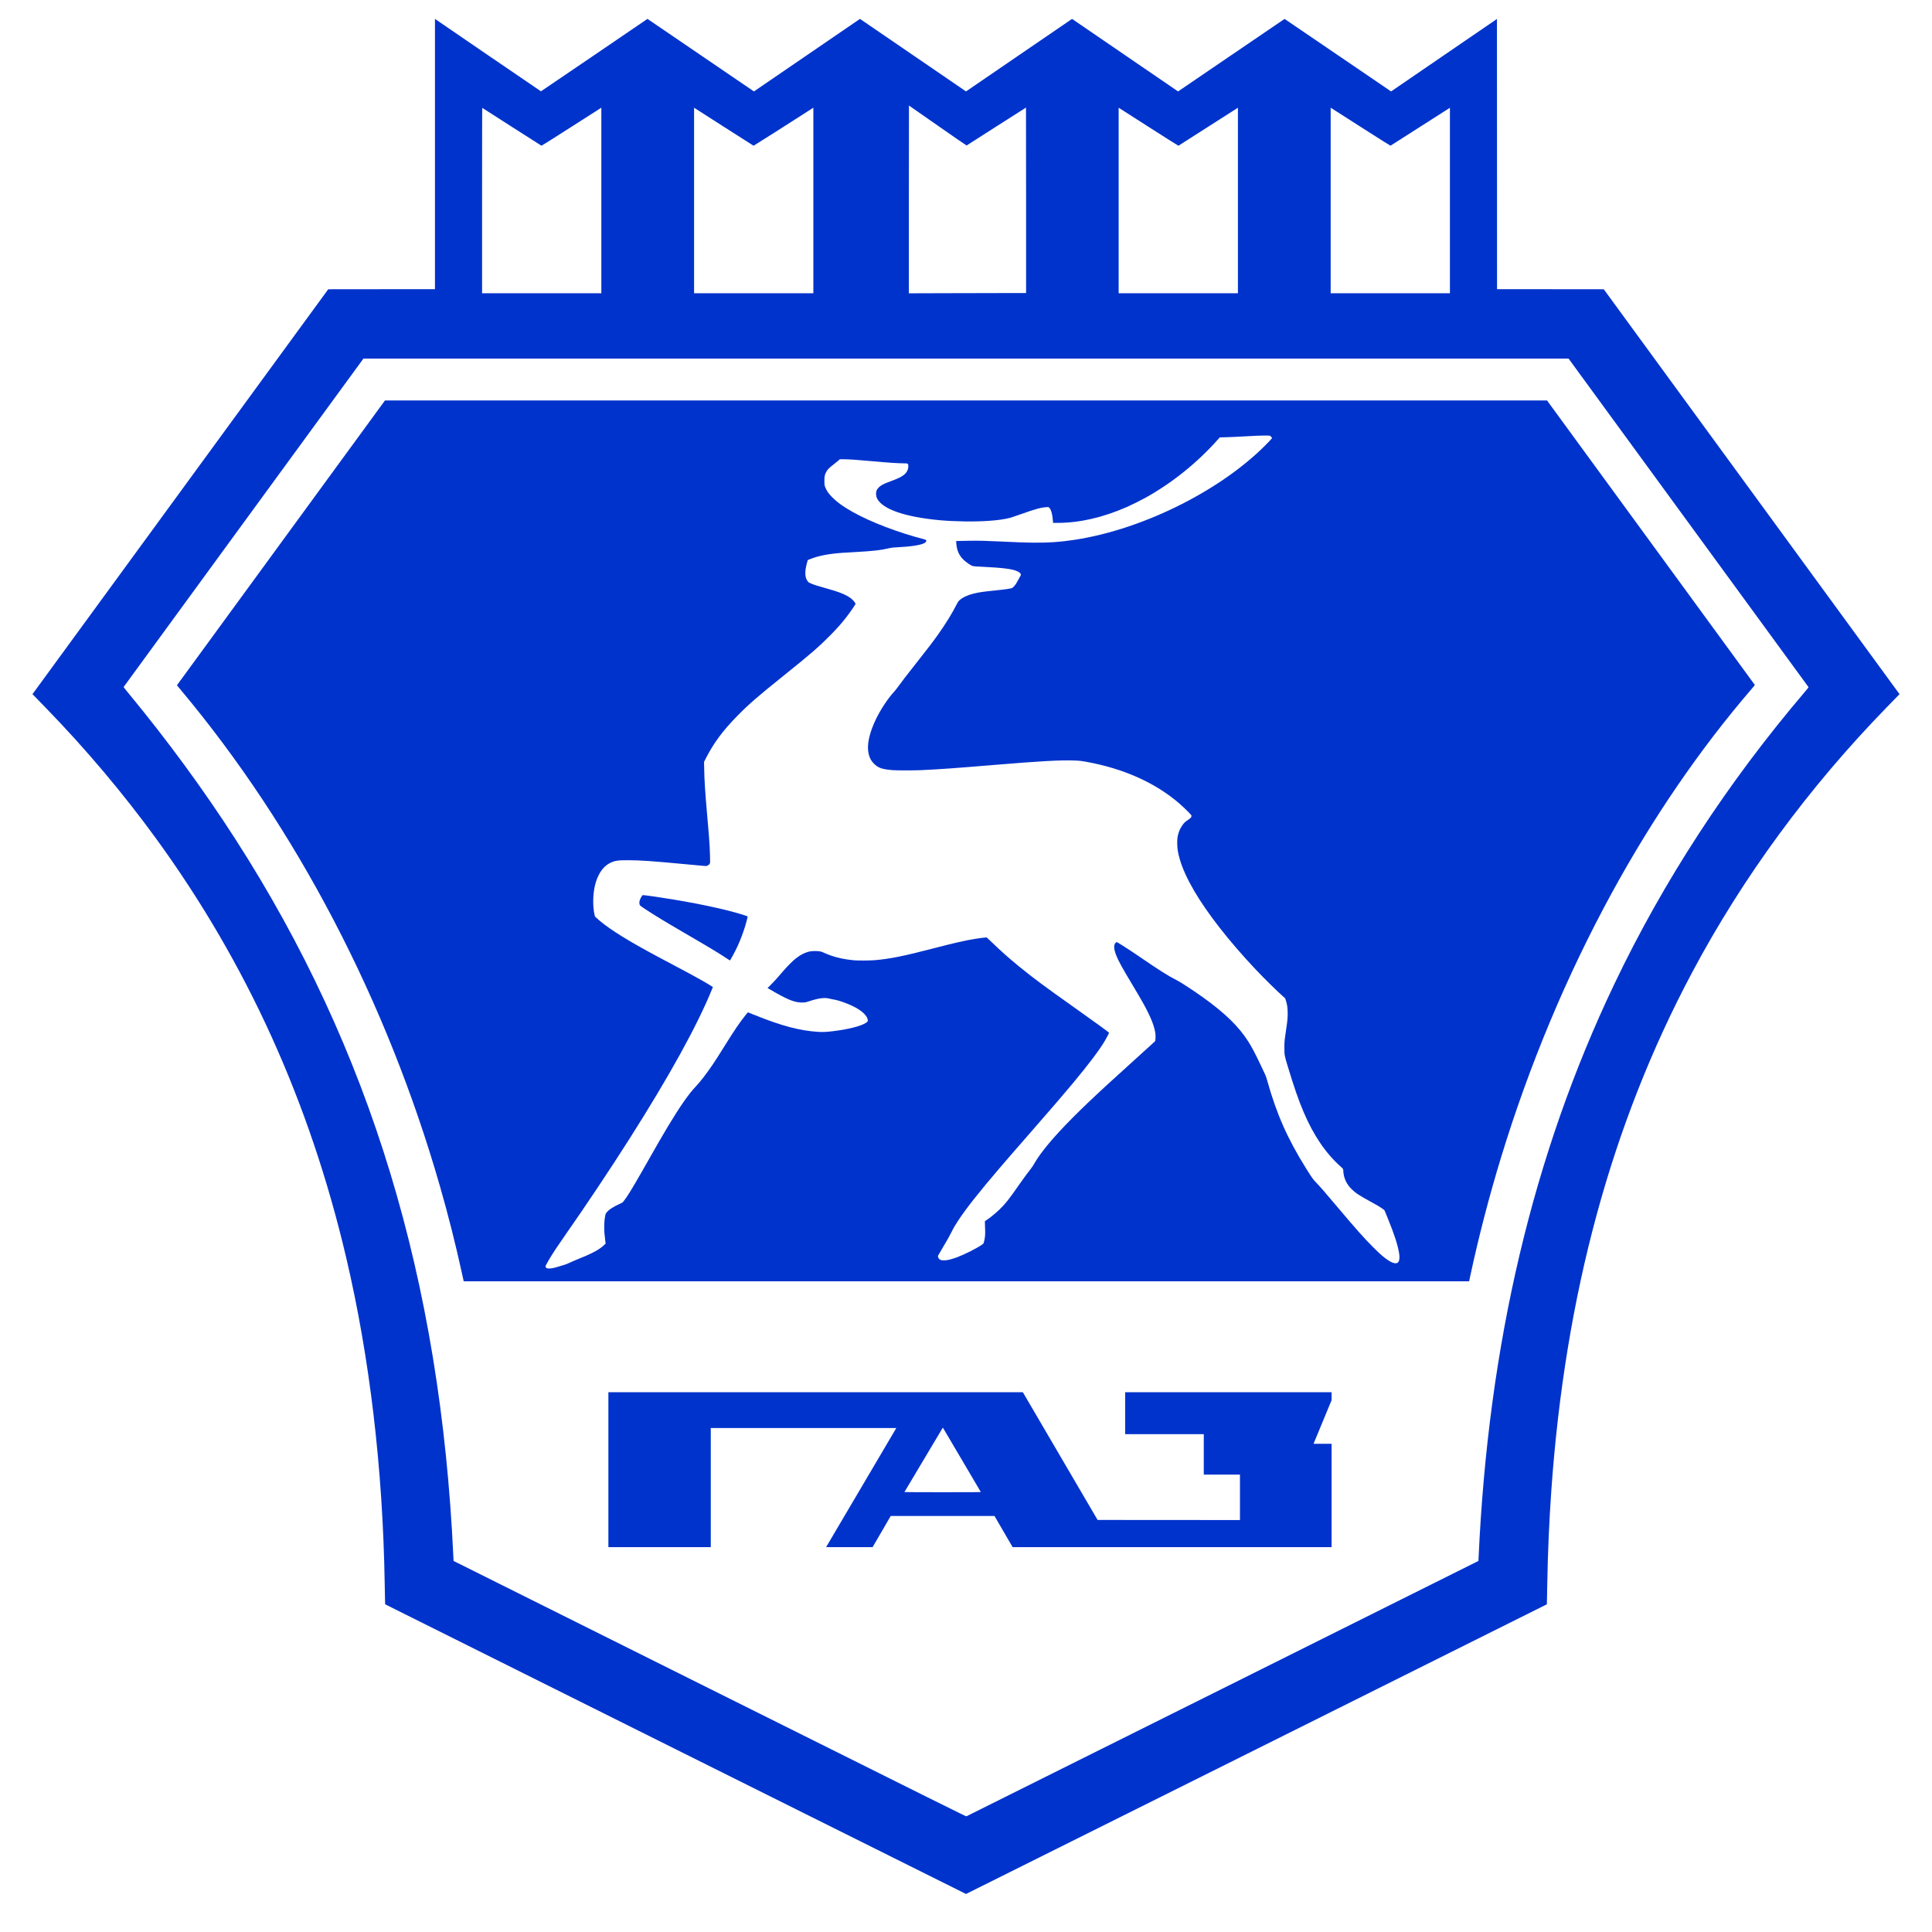
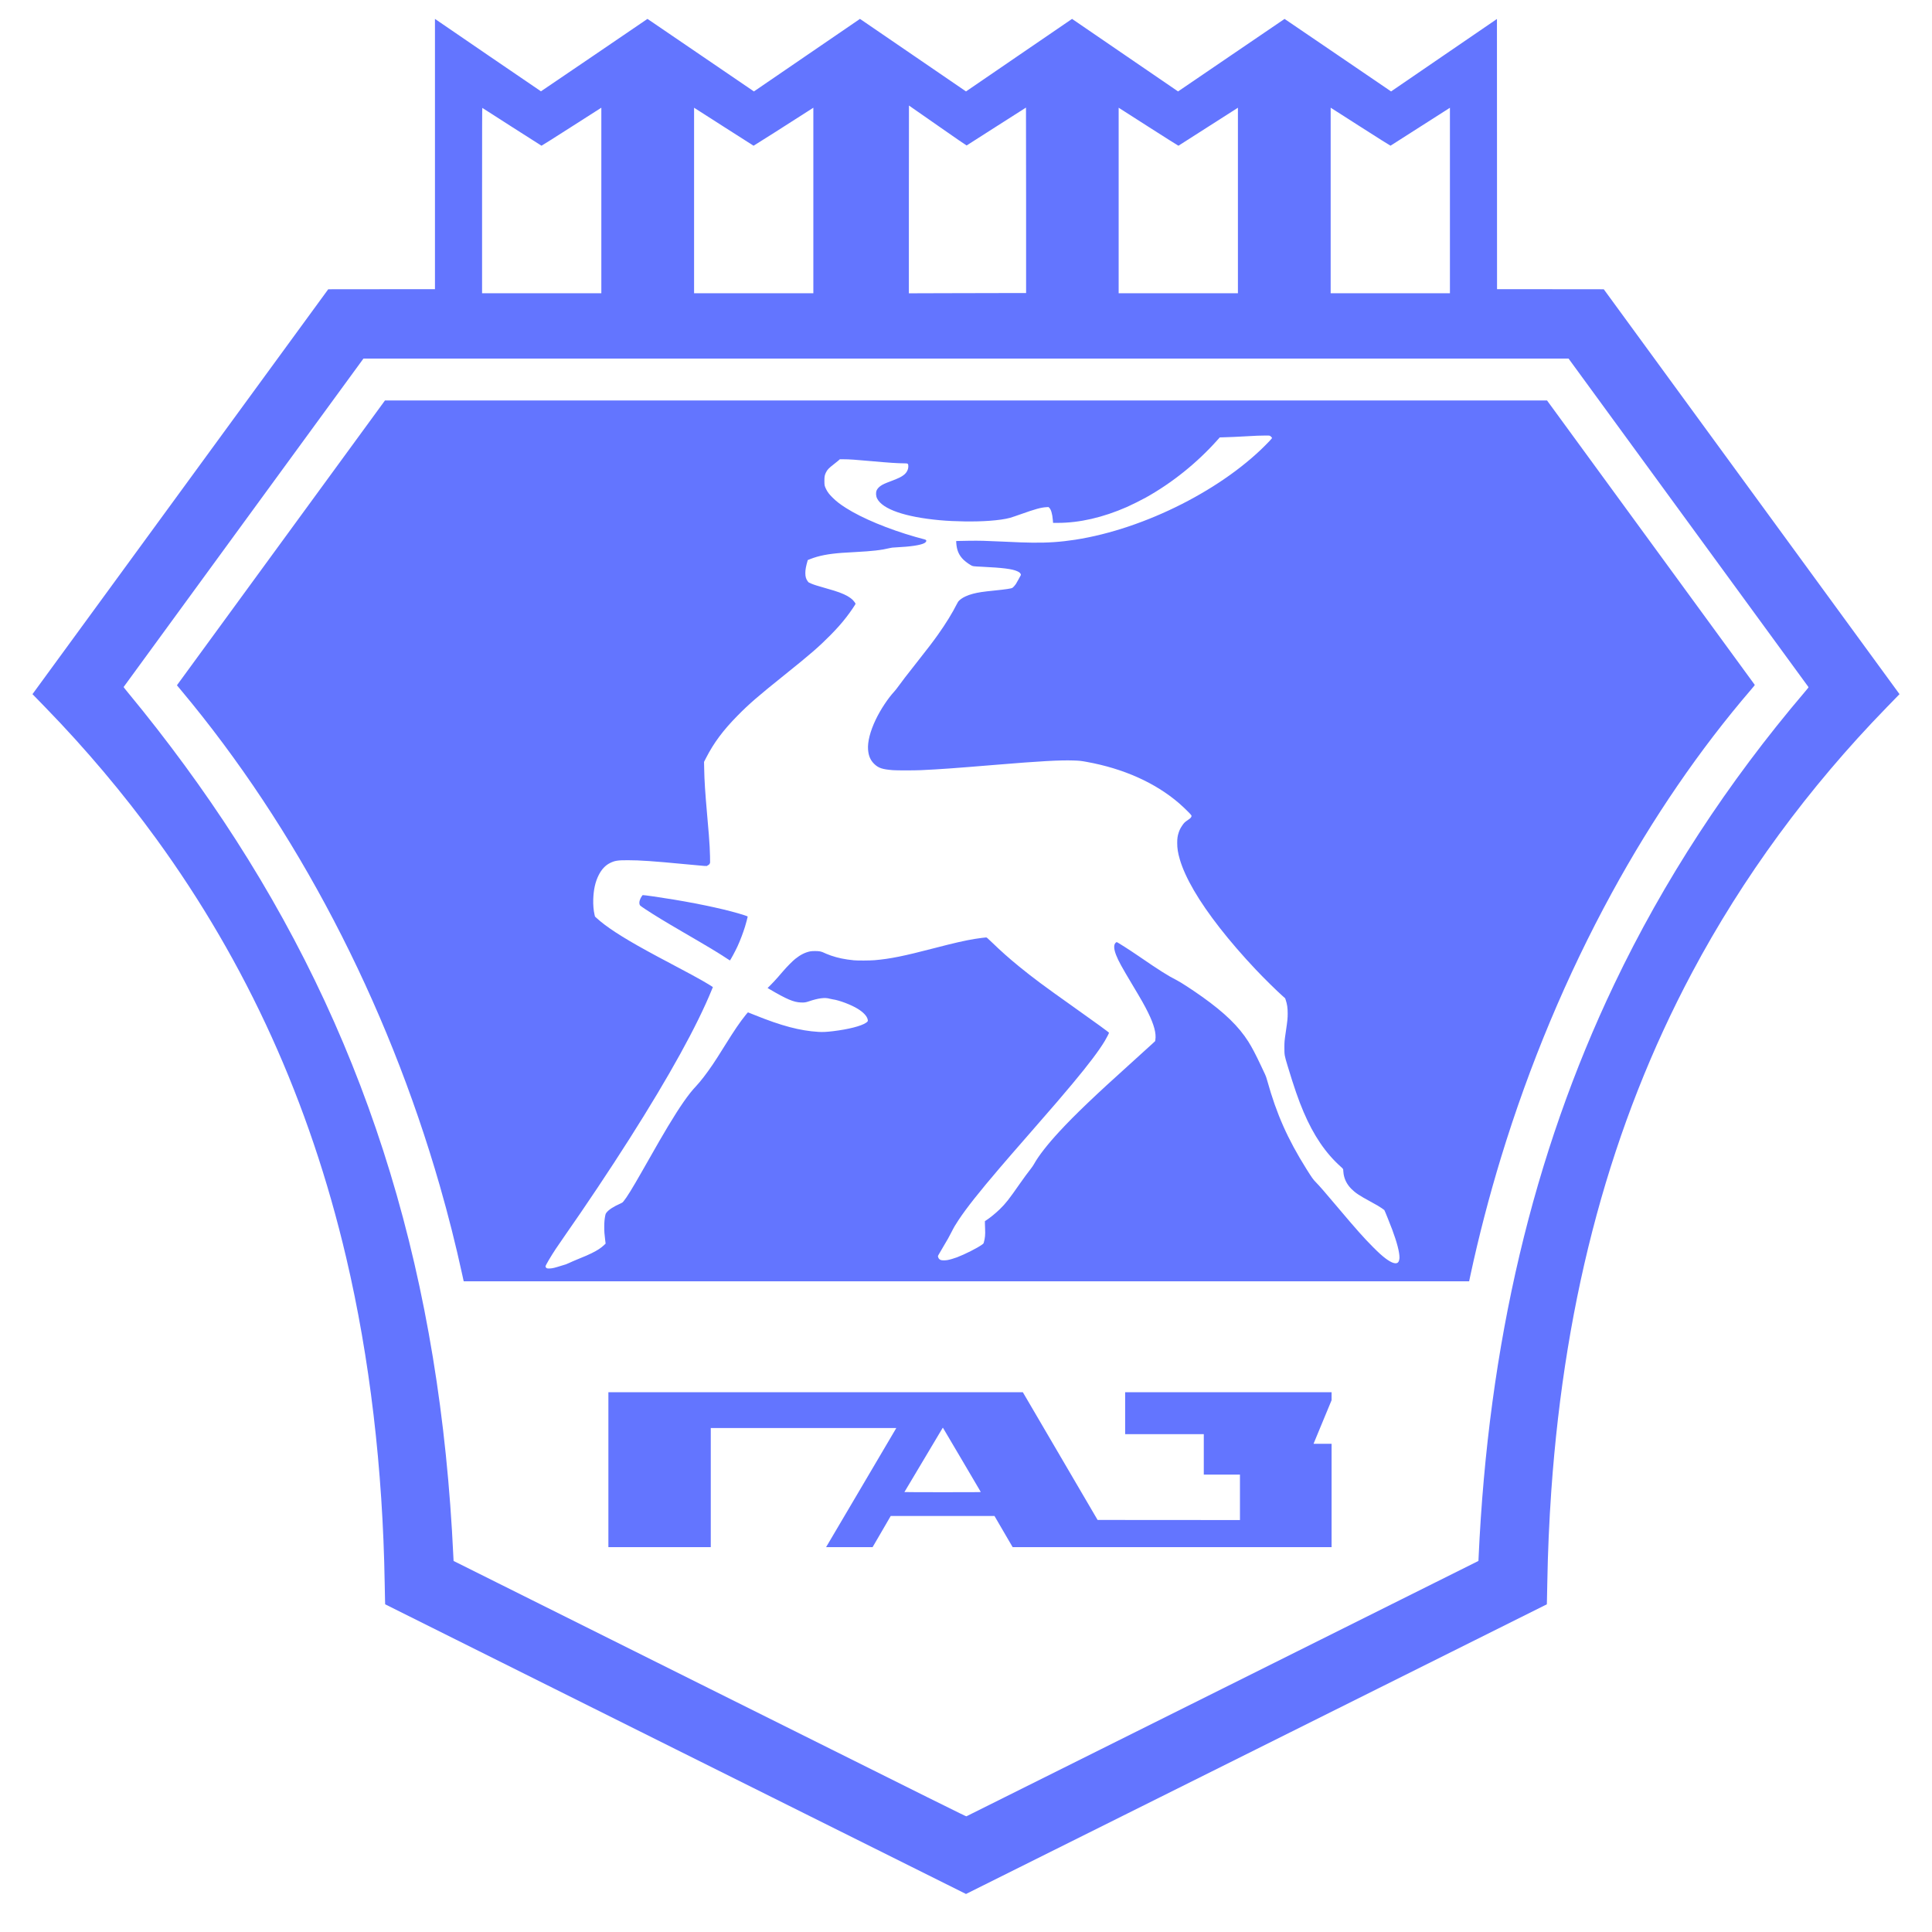
<svg xmlns="http://www.w3.org/2000/svg" version="1.0" width="10416pt" height="10416pt" viewBox="0 0 10416 10416" preserveAspectRatio="xMidYMid meet">
-   <g transform="translate(0,10416) scale(0.1,-0.1)" fill="#0033CC" stroke="none">
+   <g transform="translate(0,10416) scale(0.1,-0.1)" fill="#6375ff" stroke="none">
    <path d="M23450 95856 l0 -7286 -2877 -2 -2877 -3 -7972 -10914 -7973 -10915 207 -212 c114 -117 342 -352 507 -522 2147 -2207 4188 -4627 5961 -7067 4883 -6720 8266 -14179 10238 -22575 1270 -5409 1975 -11370 2076 -17562 6 -364 14 -768 18 -897 l7 -234 15653 -7809 c8609 -4294 15657 -7808 15662 -7808 5 0 7053 3514 15662 7808 l15653 7809 7 259 c4 142 12 552 18 909 27 1626 101 3316 215 4945 744 10578 3238 19767 7583 27935 2735 5142 6273 9965 10487 14297 165 170 391 402 502 517 l202 207 -7973 10915 -7972 10914 -2877 3 -2877 2 -2 7283 -3 7284 -2854 -1953 -2853 -1953 -77 52 c-42 28 -1333 907 -2869 1954 -1537 1047 -2795 1903 -2797 1903 -1 0 -1255 -853 -2786 -1896 -1531 -1043 -2823 -1923 -2870 -1955 l-86 -58 -2858 1955 -2857 1955 -26 -17 c-15 -10 -1301 -890 -2859 -1955 l-2832 -1938 -2793 1911 c-1536 1051 -2823 1931 -2859 1955 l-66 44 -2858 -1955 -2858 -1955 -61 41 c-33 23 -1325 903 -2870 1956 l-2808 1913 -52 -34 c-28 -19 -1318 -897 -2866 -1952 -1548 -1055 -2819 -1918 -2825 -1918 -7 0 -5440 3711 -5687 3885 l-28 19 0 -7285z m27105 1534 c904 -632 1551 -1077 1558 -1073 7 3 728 465 1604 1025 875 560 1594 1018 1597 1018 3 0 6 -2250 6 -5000 l0 -5000 -1283 0 c-706 0 -2128 -3 -3160 -7 l-1877 -6 0 5061 c0 2784 2 5062 5 5062 2 0 700 -486 1550 -1080z m-22958 -69 c870 -556 1588 -1014 1596 -1017 8 -3 679 420 1588 1002 866 554 1589 1016 1607 1027 l32 19 0 -5001 0 -5001 -3215 0 -3215 0 0 5001 c0 4000 3 4999 13 4992 6 -6 724 -465 1594 -1022z m11448 -9 c864 -553 1575 -1007 1582 -1009 9 -4 1990 1256 3201 2035 l22 14 0 -5001 0 -5001 -3215 0 -3215 0 0 5001 0 5001 28 -18 c15 -10 734 -470 1597 -1022z m22893 -1 c871 -557 1588 -1011 1595 -1008 9 3 3041 1941 3181 2032 l26 17 0 -5001 0 -5001 -3215 0 -3215 0 0 5001 0 5001 23 -14 c12 -8 734 -470 1605 -1027z m11441 -5 c938 -600 1580 -1005 1588 -1001 12 4 1153 733 3136 2002 l67 43 0 -5000 0 -5000 -3215 0 -3215 0 0 5001 0 5001 33 -19 c17 -11 740 -473 1606 -1027z m17646 -21322 c3553 -4864 6466 -8853 6473 -8863 12 -17 -6 -42 -194 -263 -4162 -4887 -7615 -10184 -10276 -15763 -4375 -9172 -6793 -19398 -7314 -30940 l-7 -150 -13789 -6879 c-7584 -3783 -13802 -6883 -13817 -6889 -26 -9 -1084 517 -13837 6878 -7595 3789 -13810 6889 -13810 6889 -1 1 -7 114 -13 251 -694 14902 -4469 27333 -11732 38636 -1725 2685 -3682 5355 -5816 7937 -166 200 -232 286 -226 296 4 8 2915 3995 6468 8860 l6460 8845 32485 0 32485 0 6460 -8845z" />
    <path d="M15165 74918 c-3075 -4208 -5598 -7663 -5608 -7678 l-17 -27 215 -258 c6231 -7445 11094 -16759 13960 -26735 454 -1579 862 -3198 1205 -4775 39 -176 72 -330 75 -343 l5 -22 27103 0 27102 0 73 343 c440 2053 1014 4261 1648 6337 1529 5003 3543 9813 5972 14260 2202 4033 4748 7751 7501 10954 202 236 213 250 200 271 -8 12 -2529 3465 -5604 7673 l-5590 7652 -31325 0 -31325 0 -5590 -7652z m53301 5746 c39 -19 114 -97 114 -119 0 -9 -62 -82 -139 -163 -2412 -2556 -6708 -4737 -10476 -5321 -788 -122 -1503 -170 -2332 -157 -454 7 -657 14 -1548 56 -1007 47 -1248 53 -1840 46 -297 -4 -575 -9 -618 -12 l-78 -6 6 -92 c23 -356 113 -598 311 -830 103 -122 295 -274 481 -380 99 -57 107 -58 583 -81 1136 -54 1643 -119 1910 -241 102 -47 147 -80 176 -129 27 -47 30 -72 10 -100 -7 -11 -57 -103 -111 -205 -54 -102 -121 -219 -148 -260 -51 -75 -140 -172 -187 -203 -59 -38 -356 -83 -945 -142 -657 -67 -883 -101 -1173 -175 -327 -85 -564 -200 -745 -361 -48 -43 -68 -72 -118 -171 -249 -497 -615 -1091 -1027 -1670 -290 -407 -498 -680 -1112 -1458 -616 -781 -820 -1047 -1059 -1376 -56 -78 -138 -182 -183 -230 -355 -388 -742 -974 -1003 -1517 -301 -627 -449 -1207 -415 -1628 28 -336 130 -571 336 -769 228 -219 434 -287 1004 -332 211 -17 1146 -16 1505 0 1051 50 1690 95 4005 286 2438 202 3482 260 4222 236 331 -11 404 -19 716 -76 1986 -361 3686 -1121 4972 -2224 162 -139 418 -381 549 -519 143 -151 147 -160 112 -229 -27 -51 -69 -89 -191 -170 -148 -98 -197 -146 -290 -284 -101 -151 -141 -230 -191 -377 -63 -190 -82 -320 -82 -566 0 -295 36 -527 140 -885 139 -482 405 -1067 765 -1683 724 -1241 1894 -2737 3333 -4262 435 -461 1131 -1146 1456 -1434 l125 -111 32 -93 c75 -222 105 -426 105 -717 0 -273 -11 -385 -98 -975 -77 -528 -79 -552 -80 -875 0 -399 4 -421 169 -970 349 -1155 592 -1858 866 -2500 541 -1269 1186 -2218 2006 -2952 132 -118 134 -121 134 -228 0 -32 9 -109 19 -172 52 -302 187 -560 411 -788 218 -221 429 -362 1025 -685 160 -86 340 -187 400 -223 126 -74 336 -216 358 -240 18 -20 311 -746 425 -1052 255 -683 393 -1214 392 -1507 0 -83 -26 -190 -56 -236 -95 -144 -340 -79 -687 181 -193 145 -373 307 -672 607 -489 488 -917 969 -1900 2135 -734 870 -978 1151 -1201 1380 -141 145 -205 235 -506 715 -1008 1609 -1606 2958 -2102 4737 -49 177 -80 266 -122 355 -31 65 -126 267 -211 448 -292 622 -496 1010 -692 1320 -520 819 -1272 1550 -2481 2411 -525 374 -1156 785 -1365 891 -481 242 -939 531 -2063 1303 -495 339 -1154 760 -1191 760 -6 0 -29 -16 -51 -36 -115 -104 -106 -335 26 -671 122 -311 298 -632 849 -1553 533 -891 679 -1149 869 -1535 325 -658 451 -1132 394 -1476 l-11 -70 -136 -127 c-176 -165 -551 -505 -1181 -1072 -1928 -1735 -3013 -2772 -3851 -3680 -637 -690 -1116 -1305 -1359 -1743 -36 -66 -111 -176 -169 -250 -178 -226 -380 -501 -601 -817 -599 -859 -759 -1061 -1086 -1380 -220 -213 -524 -461 -732 -595 l-62 -40 0 -115 c0 -63 5 -205 10 -315 15 -289 -4 -492 -68 -715 -18 -63 -20 -66 -98 -122 -255 -184 -911 -516 -1351 -684 -153 -58 -393 -128 -512 -148 -122 -21 -281 -21 -350 0 -77 23 -135 83 -152 159 l-13 58 38 73 c21 41 123 217 228 391 256 427 335 568 466 828 131 260 208 390 387 660 424 640 1114 1512 2224 2810 350 410 758 880 1666 1920 1286 1473 1709 1964 2253 2618 861 1032 1416 1767 1732 2292 102 170 230 419 230 446 -1 23 -685 521 -1940 1411 -1563 1107 -2165 1555 -2914 2167 -544 445 -958 812 -1472 1309 -243 233 -265 252 -298 252 -53 0 -406 -46 -616 -80 -531 -87 -1117 -221 -2170 -495 -1665 -434 -2389 -580 -3230 -652 -253 -21 -914 -25 -1115 -5 -477 46 -861 125 -1232 253 -137 48 -378 146 -462 189 -20 10 -74 26 -121 36 -120 26 -429 27 -550 1 -273 -58 -521 -184 -795 -403 -144 -116 -430 -403 -630 -634 -88 -101 -238 -274 -334 -385 -96 -110 -254 -279 -351 -376 l-177 -176 91 -54 c940 -553 1312 -711 1709 -726 174 -7 255 4 400 53 535 182 892 228 1152 150 44 -13 117 -28 162 -34 347 -46 1009 -297 1358 -517 281 -176 463 -365 515 -533 35 -114 25 -141 -82 -214 -264 -178 -951 -353 -1782 -453 -344 -41 -547 -51 -781 -37 -992 59 -2002 326 -3450 914 -176 72 -329 132 -341 135 -16 4 -41 -22 -130 -134 -329 -411 -596 -804 -1127 -1655 -343 -550 -489 -778 -651 -1018 -330 -487 -665 -922 -904 -1174 -396 -416 -859 -1080 -1510 -2162 -310 -516 -478 -808 -1372 -2379 -555 -977 -846 -1448 -1028 -1668 -48 -57 -63 -69 -150 -107 -399 -178 -642 -337 -771 -503 -37 -48 -44 -67 -62 -158 -38 -196 -51 -354 -52 -599 0 -254 10 -407 49 -710 l25 -195 -79 -77 c-162 -156 -371 -293 -677 -443 -198 -97 -318 -149 -775 -335 -151 -62 -344 -145 -427 -186 -84 -40 -167 -75 -185 -79 -18 -4 -132 -39 -253 -77 -351 -111 -470 -139 -610 -145 -95 -4 -128 -2 -157 10 -40 17 -78 67 -78 103 0 52 291 548 551 939 91 138 307 453 480 700 1145 1636 2441 3578 3495 5237 2155 3391 3650 6099 4449 8062 l49 118 -25 19 c-47 35 -326 204 -554 334 -302 173 -692 384 -1515 820 -771 408 -1107 588 -1470 788 -1350 741 -2215 1306 -2718 1774 l-74 68 -24 100 c-53 221 -80 535 -70 825 17 531 110 947 293 1310 159 316 366 534 627 660 248 120 405 144 946 143 648 0 1367 -49 3030 -208 1259 -120 1225 -118 1254 -86 10 11 37 28 60 37 39 17 68 57 89 125 7 21 -9 622 -23 860 -23 414 -48 723 -135 1709 -112 1274 -148 1833 -161 2524 l-7 341 110 215 c415 812 922 1492 1698 2279 627 636 1086 1033 2534 2195 1386 1111 1854 1517 2476 2147 350 355 600 637 861 974 220 284 500 695 490 721 -14 36 -90 136 -145 192 -157 156 -377 281 -721 410 -174 65 -349 119 -800 247 -426 121 -559 163 -733 235 -117 48 -130 56 -168 104 -100 125 -141 256 -141 456 -1 179 34 372 116 651 l17 56 127 50 c458 182 976 283 1727 338 116 8 419 26 675 40 980 53 1422 103 1885 215 101 25 155 31 345 40 778 37 1320 118 1523 228 62 33 107 84 107 121 0 52 -25 66 -185 106 -82 20 -265 70 -405 110 -1464 419 -2874 1006 -3741 1558 -319 202 -522 360 -725 562 -181 180 -265 290 -344 450 -87 177 -94 211 -94 455 0 231 13 298 80 440 73 155 158 244 439 460 88 67 194 154 237 191 l76 69 185 0 c310 0 647 -23 1552 -105 886 -81 1401 -115 1745 -115 193 0 210 -13 210 -164 -1 -170 -84 -333 -233 -454 -136 -110 -295 -188 -677 -332 -356 -134 -453 -178 -575 -260 -97 -66 -179 -155 -217 -236 -58 -124 -49 -313 21 -452 290 -575 1503 -995 3366 -1167 829 -76 1902 -90 2675 -34 478 34 862 89 1130 163 69 19 328 106 575 194 781 278 1094 364 1381 379 l110 6 36 -32 c100 -87 173 -332 199 -664 l13 -157 250 0 c1179 0 2431 288 3731 857 241 106 773 371 1020 508 1421 793 2765 1873 3864 3106 l122 137 217 6 c373 11 701 25 1162 52 619 35 770 41 1048 42 205 2 249 -1 278 -14z" />
    <path d="M34652 55902 c-18 -6 -77 -92 -115 -167 -82 -162 -89 -320 -19 -400 13 -15 141 -105 285 -199 510 -336 1037 -657 2032 -1236 1451 -844 1908 -1120 2369 -1427 76 -51 142 -93 146 -93 23 0 295 505 421 781 138 302 292 710 393 1034 57 186 146 517 146 547 0 12 -41 30 -172 73 -811 267 -2224 581 -3806 845 -702 117 -1647 253 -1680 242z" />
    <path d="M32800 24925 l0 -4175 2760 0 2760 0 0 3210 0 3210 5000 0 5001 0 -12 -22 c-7 -13 -845 -1436 -1864 -3163 -1018 -1727 -1864 -3161 -1879 -3187 l-28 -48 1254 0 1253 0 489 840 488 840 2797 0 2796 0 489 -840 490 -840 8598 0 8598 0 0 2785 0 2785 -486 0 -485 0 6 21 c4 11 222 540 486 1175 l479 1155 0 215 0 214 -5565 0 -5565 0 0 -1130 0 -1130 2120 0 2120 0 0 -1090 0 -1090 975 0 975 0 0 -1225 0 -1225 -3837 2 -3838 3 -2015 3442 -2015 3443 -11172 0 -11173 0 0 -4175z m19055 535 c560 -949 1020 -1731 1022 -1737 4 -10 -411 -13 -2056 -13 -1138 0 -2061 4 -2061 9 0 7 2007 3373 2056 3449 9 13 17 22 19 20 1 -1 460 -779 1020 -1728z" />
  </g>
</svg>
